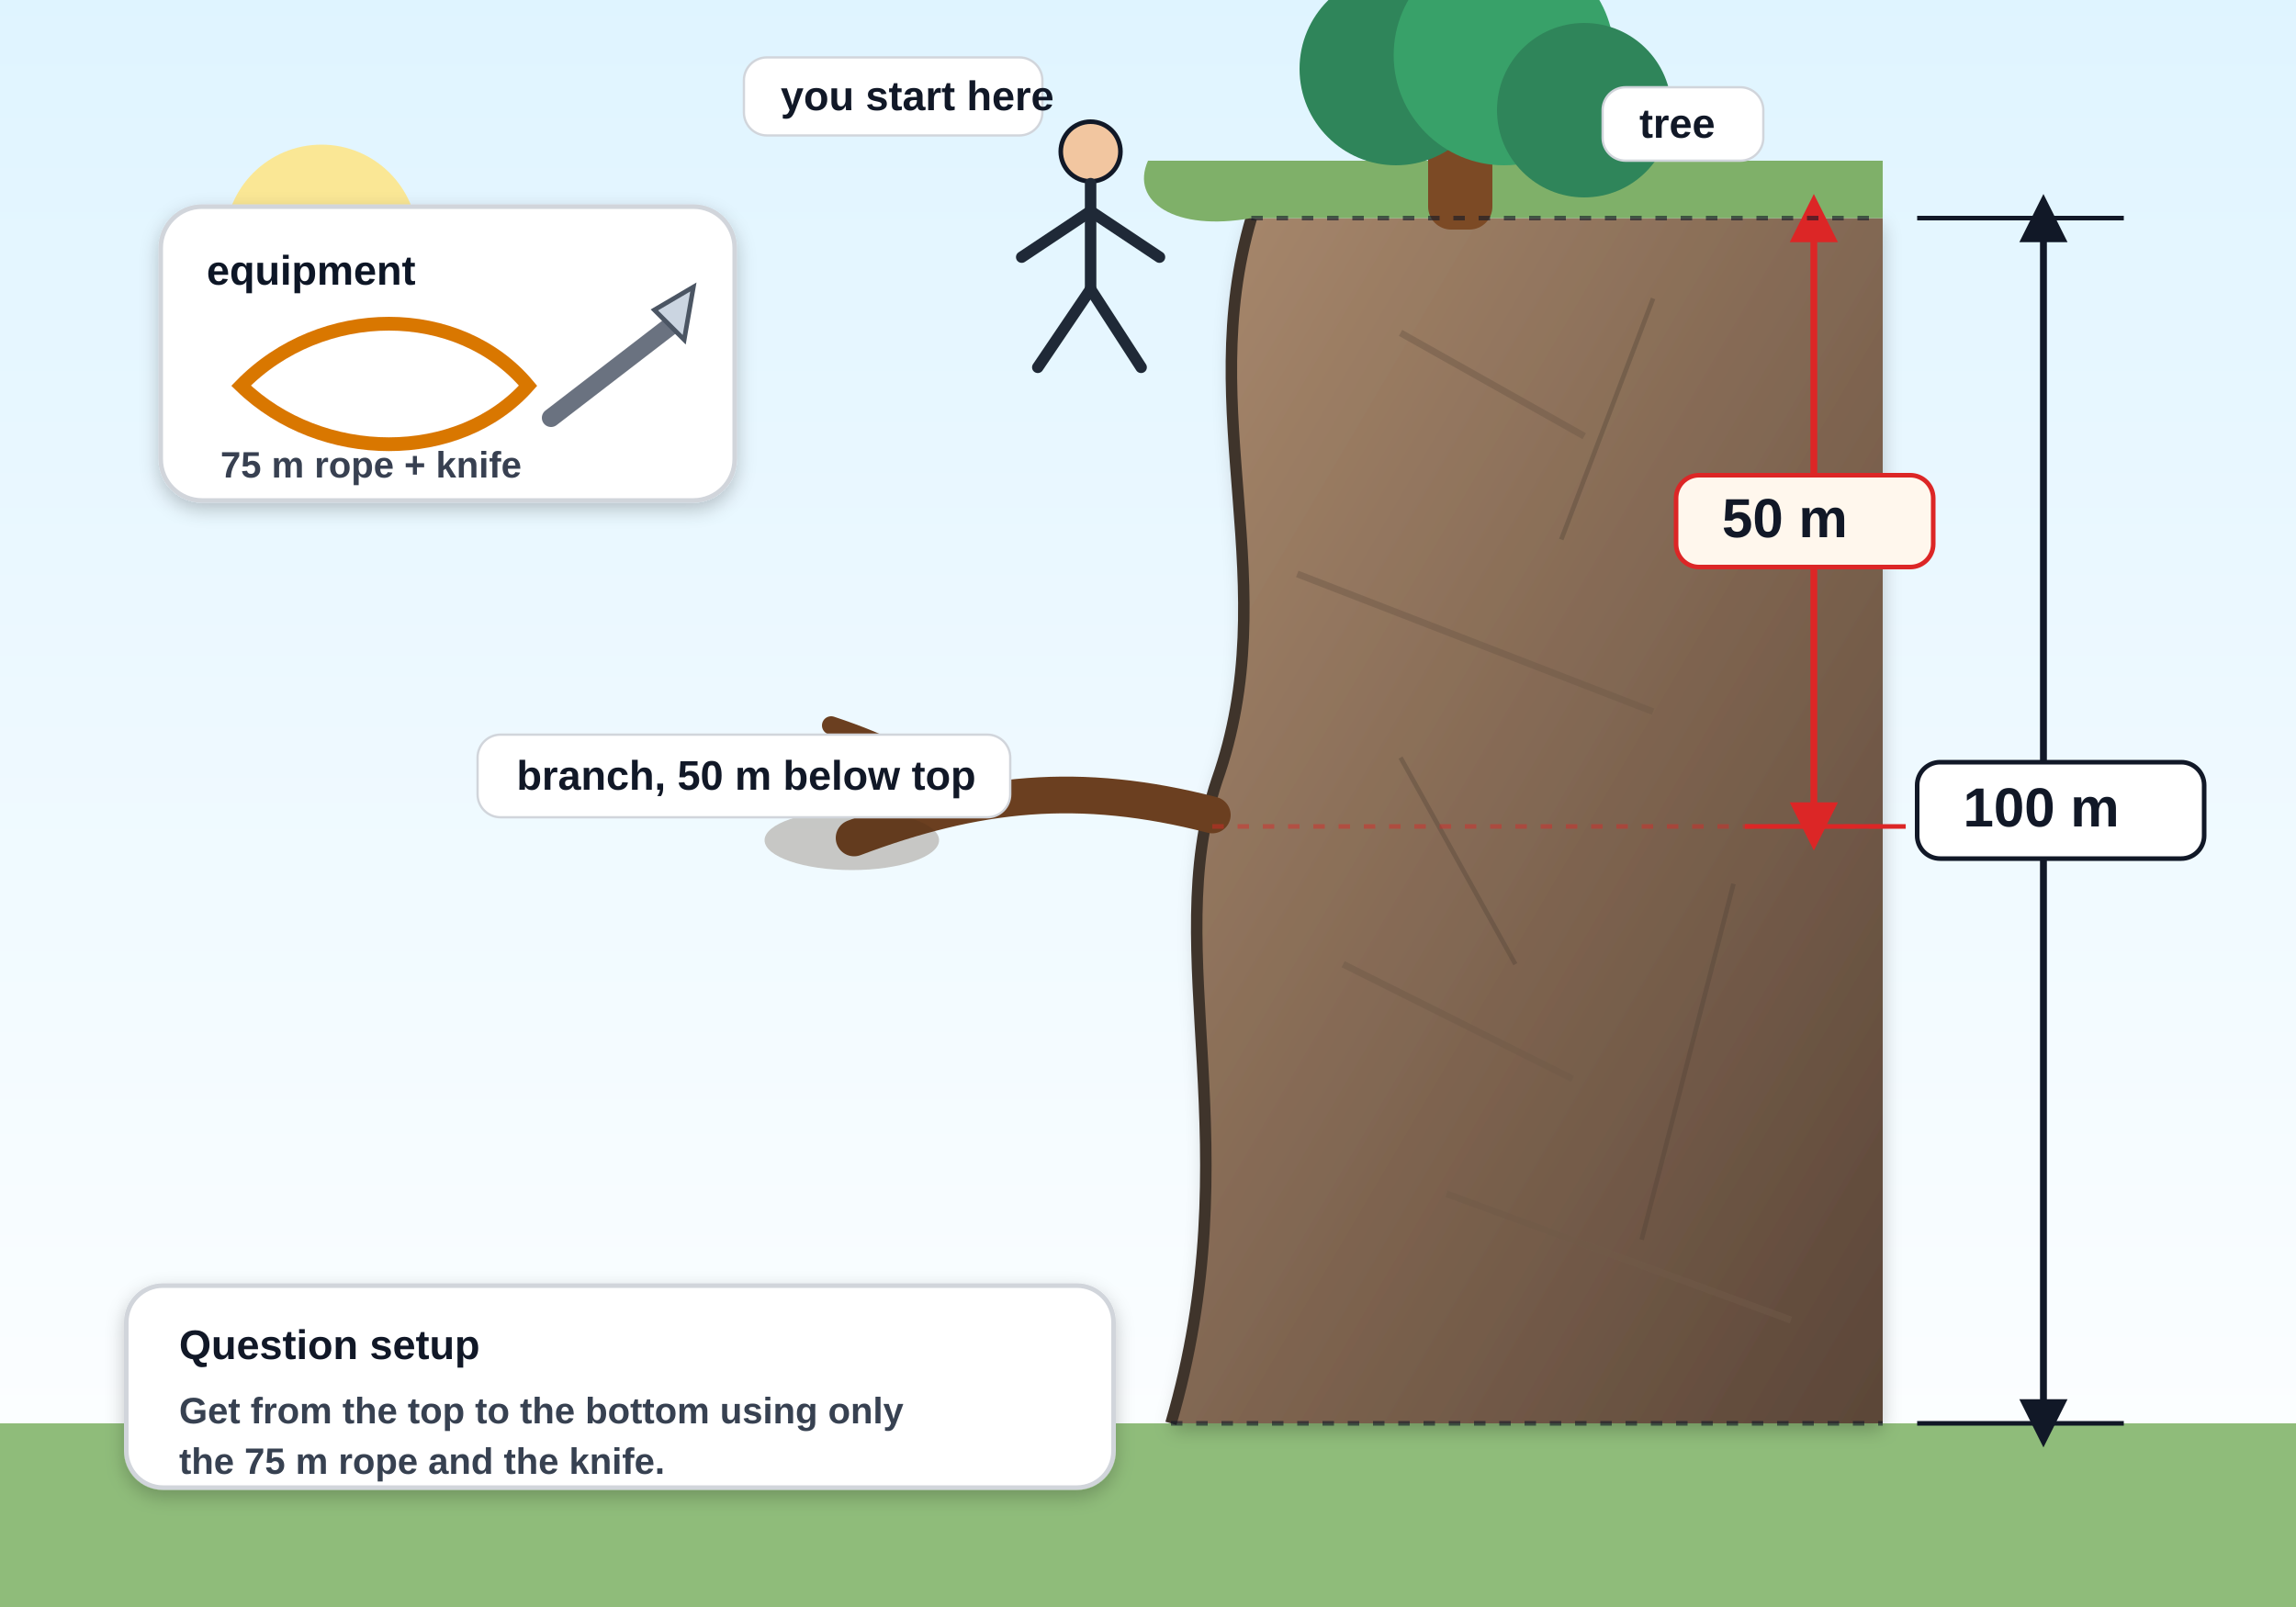
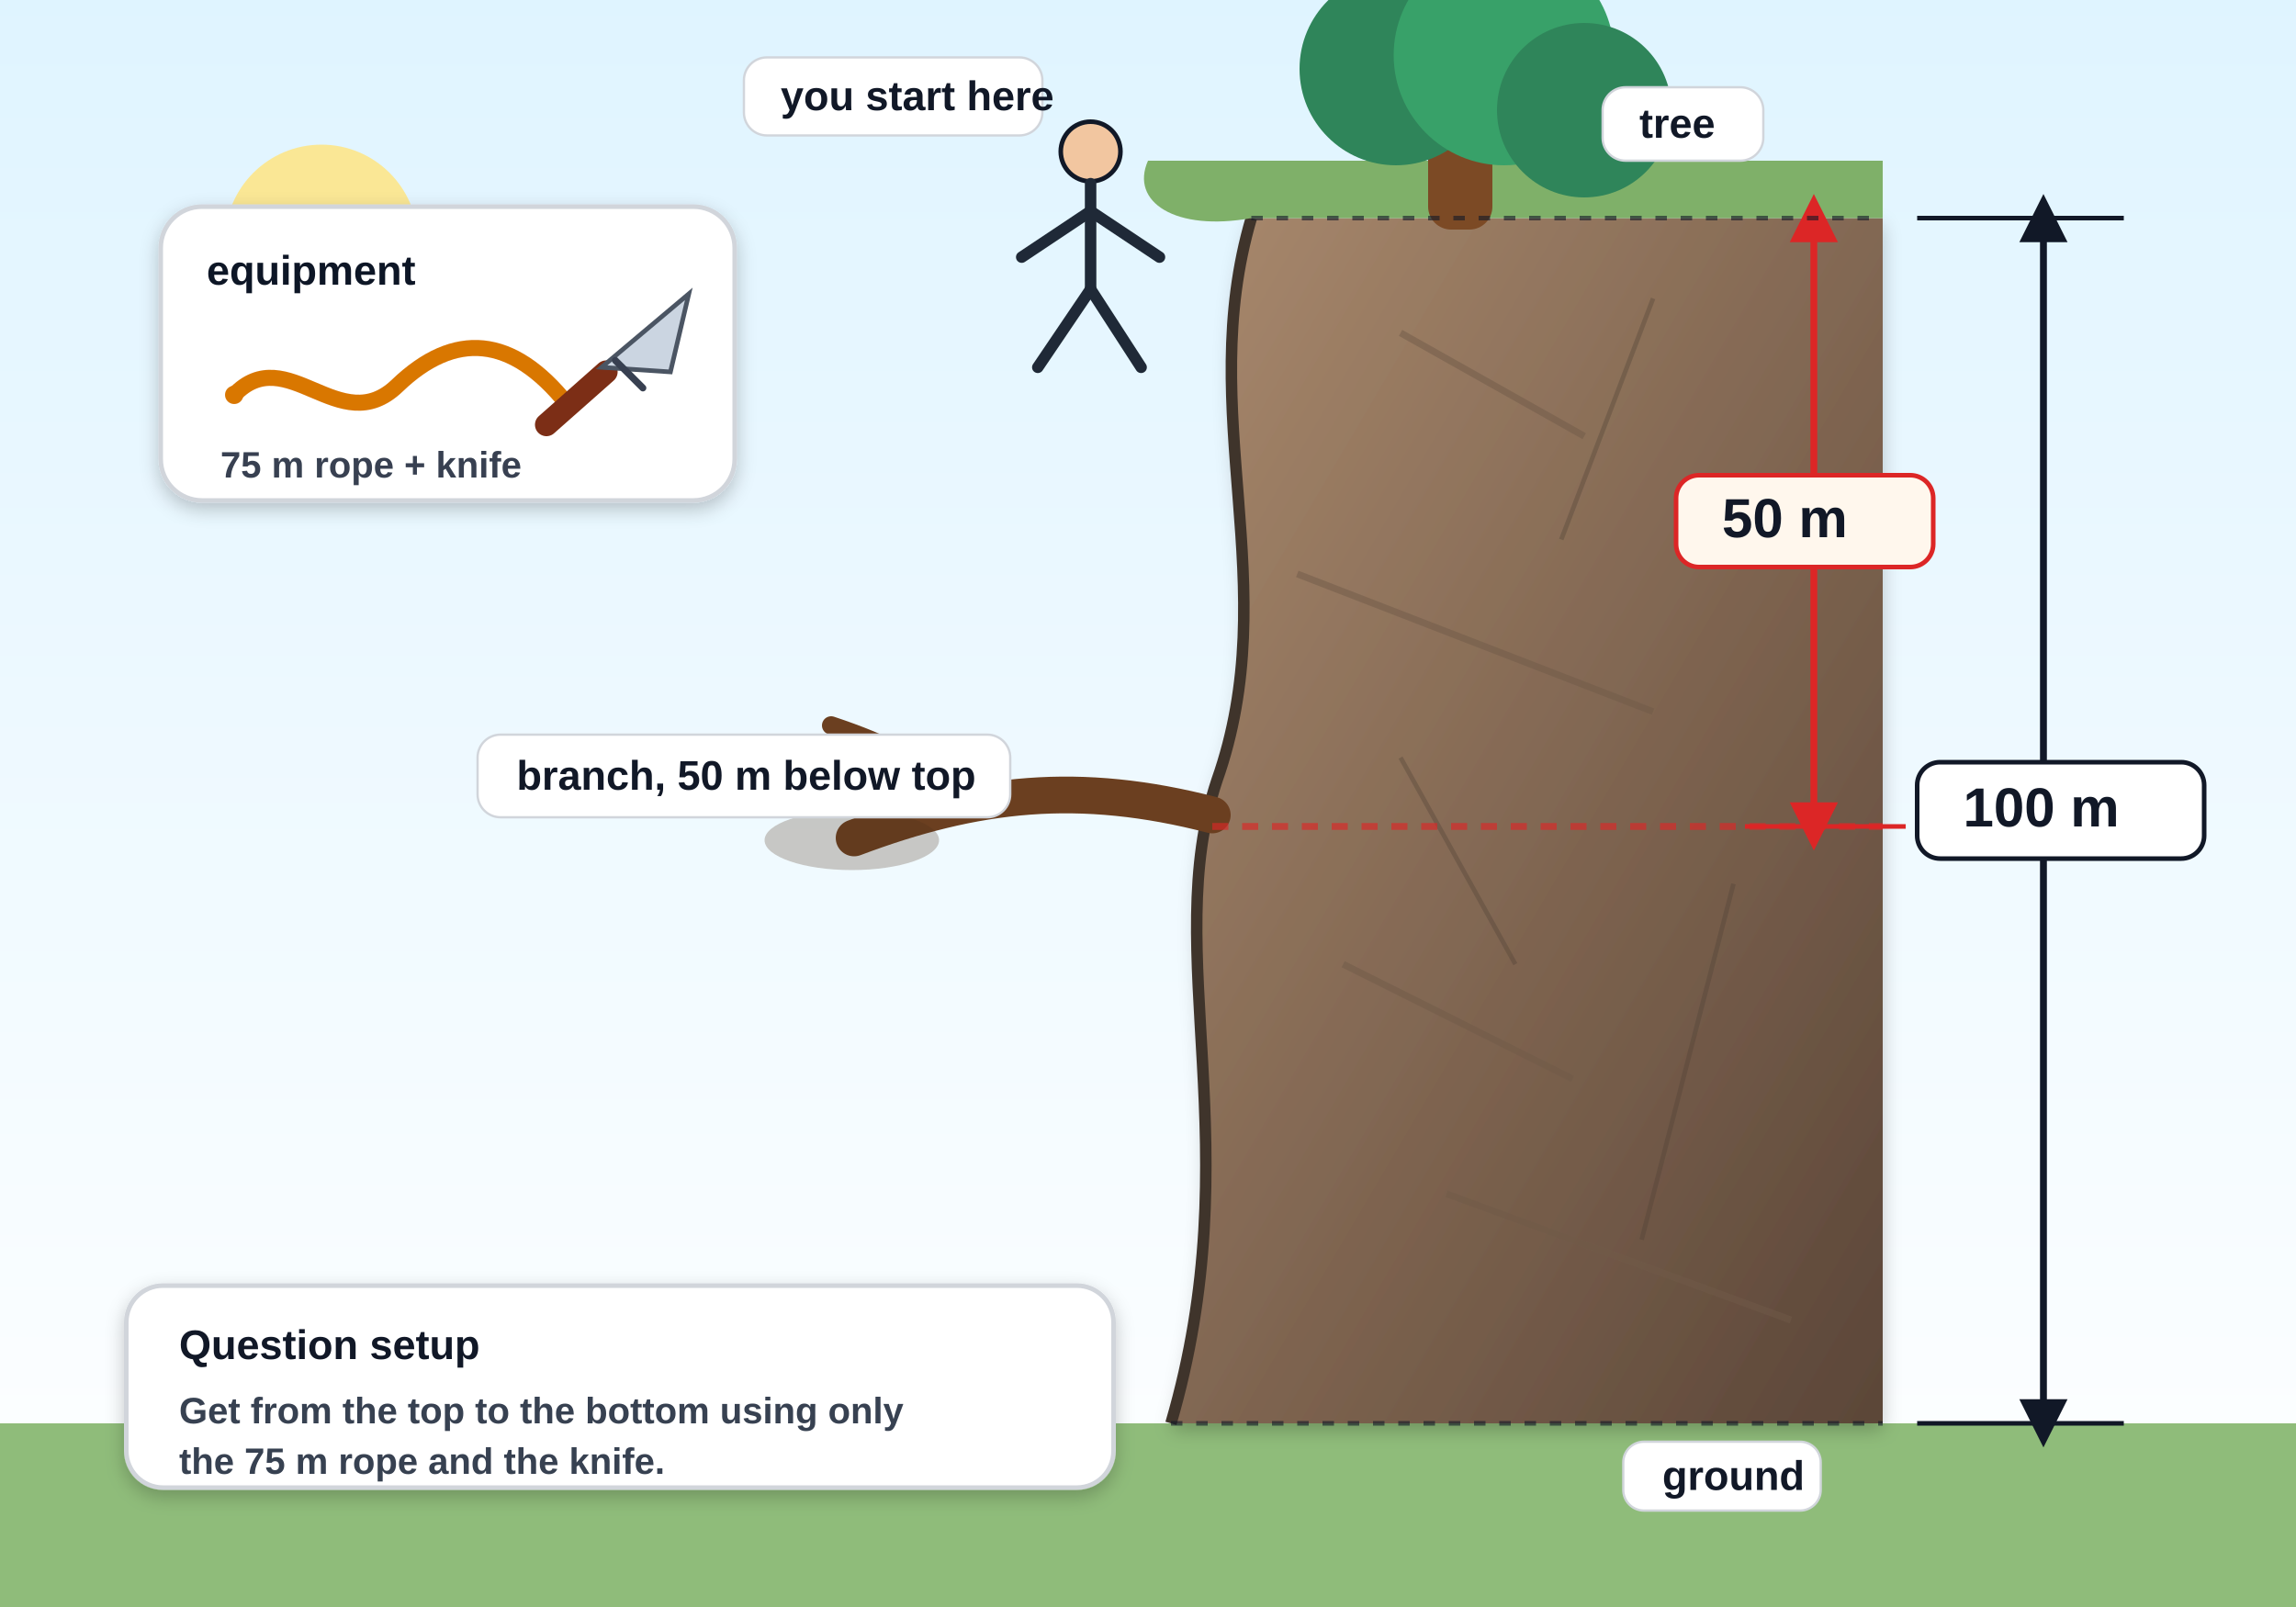
<svg xmlns="http://www.w3.org/2000/svg" width="1000" height="700" viewBox="0 0 1000 700" role="img" aria-labelledby="title desc">
  <defs>
    <linearGradient id="sky" x1="0" y1="0" x2="0" y2="1">
      <stop offset="0%" stop-color="#dff4ff" />
      <stop offset="100%" stop-color="#ffffff" />
    </linearGradient>
    <linearGradient id="cliff" x1="0" y1="0" x2="1" y2="1">
      <stop offset="0%" stop-color="#a9896d" />
      <stop offset="100%" stop-color="#5b4638" />
    </linearGradient>
    <marker id="arrow" viewBox="0 0 10 10" refX="5" refY="5" markerWidth="7" markerHeight="7" orient="auto-start-reverse">
      <path d="M 0 0 L 10 5 L 0 10 z" fill="#111827" />
    </marker>
    <marker id="redArrow" viewBox="0 0 10 10" refX="5" refY="5" markerWidth="7" markerHeight="7" orient="auto-start-reverse">
      <path d="M 0 0 L 10 5 L 0 10 z" fill="#dc2626" />
    </marker>
    <filter id="shadow" x="-20%" y="-20%" width="140%" height="140%">
      <feDropShadow dx="0" dy="3" stdDeviation="4" flood-color="#000" flood-opacity="0.22" />
    </filter>
    <style>
      .label { font: 700 24px Arial, sans-serif; fill: #111827; }
      .small { font: 700 18px Arial, sans-serif; fill: #111827; }
      .note { font: 600 16px Arial, sans-serif; fill: #374151; }
      .measure { stroke: #111827; stroke-width: 3; marker-start: url(#arrow); marker-end: url(#arrow); }
      .measure-red { stroke: #dc2626; stroke-width: 3; marker-start: url(#redArrow); marker-end: url(#redArrow); }
    </style>
  </defs>
  <rect width="1000" height="700" fill="url(#sky)" />
  <circle cx="140" cy="105" r="42" fill="#fde68a" opacity="0.9" />
  <rect x="0" y="620" width="1000" height="80" fill="#8fbc7a" />
  <path d="M 545 95 C 520 180 560 255 530 340 C 505 415 545 500 510 620 L 820 620 L 820 95 Z" fill="url(#cliff)" filter="url(#shadow)" />
  <path d="M 545 95 C 520 180 560 255 530 340 C 505 415 545 500 510 620" fill="none" stroke="#3f342b" stroke-width="5" />
  <path d="M 545 95 L 820 95 L 820 70 L 500 70 C 492 88 512 101 545 95 Z" fill="#7fb069" />
  <path d="M610 145 L690 190 M565 250 L720 310 M585 420 L685 470 M630 520 L780 575" stroke="#705a48" stroke-width="3" opacity="0.5" />
  <path d="M720 130 L680 235 M610 330 L660 420 M755 385 L715 540" stroke="#4d3f35" stroke-width="2" opacity="0.35" />
  <rect x="622" y="25" width="28" height="75" rx="10" fill="#7c4a25" />
  <circle cx="608" cy="30" r="42" fill="#2f855a" />
  <circle cx="655" cy="24" r="48" fill="#38a169" />
  <circle cx="690" cy="48" r="38" fill="#2f855a" />
  <rect x="698" y="38" width="70" height="32" rx="10" fill="#ffffff" stroke="#d1d5db" />
  <text x="714" y="60" class="small">tree</text>
  <circle cx="475" cy="66" r="13" fill="#f2c6a0" stroke="#111827" stroke-width="2" />
  <line x1="475" y1="80" x2="475" y2="126" stroke="#1f2937" stroke-width="5" stroke-linecap="round" />
  <line x1="475" y1="92" x2="445" y2="112" stroke="#1f2937" stroke-width="5" stroke-linecap="round" />
  <line x1="475" y1="92" x2="505" y2="112" stroke="#1f2937" stroke-width="5" stroke-linecap="round" />
  <line x1="475" y1="126" x2="452" y2="160" stroke="#1f2937" stroke-width="5" stroke-linecap="round" />
  <line x1="475" y1="126" x2="497" y2="160" stroke="#1f2937" stroke-width="5" stroke-linecap="round" />
  <rect x="324" y="25" width="130" height="34" rx="10" fill="#ffffff" stroke="#d1d5db" />
  <text x="340" y="48" class="small">you start here</text>
  <path d="M 528 355 C 470 340 425 345 372 365" fill="none" stroke="#6b3f20" stroke-width="16" stroke-linecap="round" />
  <path d="M 425 352 C 405 333 386 324 362 316" fill="none" stroke="#6b3f20" stroke-width="8" stroke-linecap="round" />
  <ellipse cx="371" cy="366" rx="38" ry="13" fill="#4b2e17" opacity="0.25" />
  <rect x="208" y="320" width="232" height="36" rx="10" fill="#ffffff" stroke="#d1d5db" />
  <text x="225" y="344" class="small">branch, 50 m below top</text>
  <g transform="translate(70 90)" filter="url(#shadow)">
    <rect x="0" y="0" width="250" height="128" rx="18" fill="#ffffff" stroke="#d1d5db" stroke-width="2" />
    <text x="20" y="34" class="small">equipment</text>
-     <path d="M35 78 C 70 42, 130 42, 160 78 C 130 112, 70 112, 35 78 Z" fill="none" stroke="#d97706" stroke-width="6" stroke-linecap="round" />
-     <path d="M170 92 L222 52" stroke="#6b7280" stroke-width="8" stroke-linecap="round" />
-     <path d="M215 45 L232 35 L228 58 Z" fill="#cbd5e1" stroke="#4b5563" stroke-width="2" />
+     <path d="M32 82 C 55 58, 78 102, 103 78 S 153 56, 177 86" fill="none" stroke="#d97706" stroke-width="7" stroke-linecap="round" />
+     <circle cx="32" cy="82" r="4" fill="#d97706" />
+     <circle cx="177" cy="86" r="4" fill="#d97706" />
+     <path d="M168 95 L194 72" stroke="#7c2d12" stroke-width="10" stroke-linecap="round" />
+     <path d="M192 70 L230 38 L222 72 Z" fill="#cbd5e1" stroke="#4b5563" stroke-width="2" />
+     <line x1="198" y1="67" x2="210" y2="79" stroke="#374151" stroke-width="3" stroke-linecap="round" />
    <text x="26" y="118" class="note">75 m rope + knife</text>
  </g>
  <line x1="890" y1="95" x2="890" y2="620" class="measure" />
  <line x1="835" y1="95" x2="925" y2="95" stroke="#111827" stroke-width="2" />
  <line x1="835" y1="620" x2="925" y2="620" stroke="#111827" stroke-width="2" />
  <rect x="835" y="332" width="125" height="42" rx="10" fill="#ffffff" stroke="#111827" stroke-width="2" />
  <text x="855" y="360" class="label">100 m</text>
  <line x1="790" y1="95" x2="790" y2="360" class="measure-red" />
  <line x1="760" y1="360" x2="830" y2="360" stroke="#dc2626" stroke-width="2" />
  <rect x="730" y="207" width="112" height="40" rx="10" fill="#fff7ed" stroke="#dc2626" stroke-width="2" />
  <text x="750" y="234" class="label" fill="#991b1b">50 m</text>
  <line x1="545" y1="95" x2="820" y2="95" stroke="#111827" stroke-width="2" stroke-dasharray="5 6" opacity="0.6" />
-   <line x1="528" y1="360" x2="820" y2="360" stroke="#dc2626" stroke-width="2" stroke-dasharray="5 6" opacity="0.45" />
+   <line x1="528" y1="360" x2="820" y2="360" stroke="#dc2626" stroke-width="3" stroke-dasharray="7 6" opacity="0.65" />
  <line x1="510" y1="620" x2="820" y2="620" stroke="#111827" stroke-width="2" stroke-dasharray="5 6" opacity="0.6" />
+   <rect x="707" y="628" width="86" height="30" rx="9" fill="#ffffff" stroke="#d1d5db" />
+   <text x="724" y="649" class="small">ground</text>
  <rect x="55" y="560" width="430" height="88" rx="16" fill="#ffffff" stroke="#d1d5db" stroke-width="2" filter="url(#shadow)" />
  <text x="78" y="592" class="small">Question setup</text>
  <text x="78" y="620" class="note">Get from the top to the bottom using only</text>
  <text x="78" y="642" class="note">the 75 m rope and the knife.</text>
</svg>
